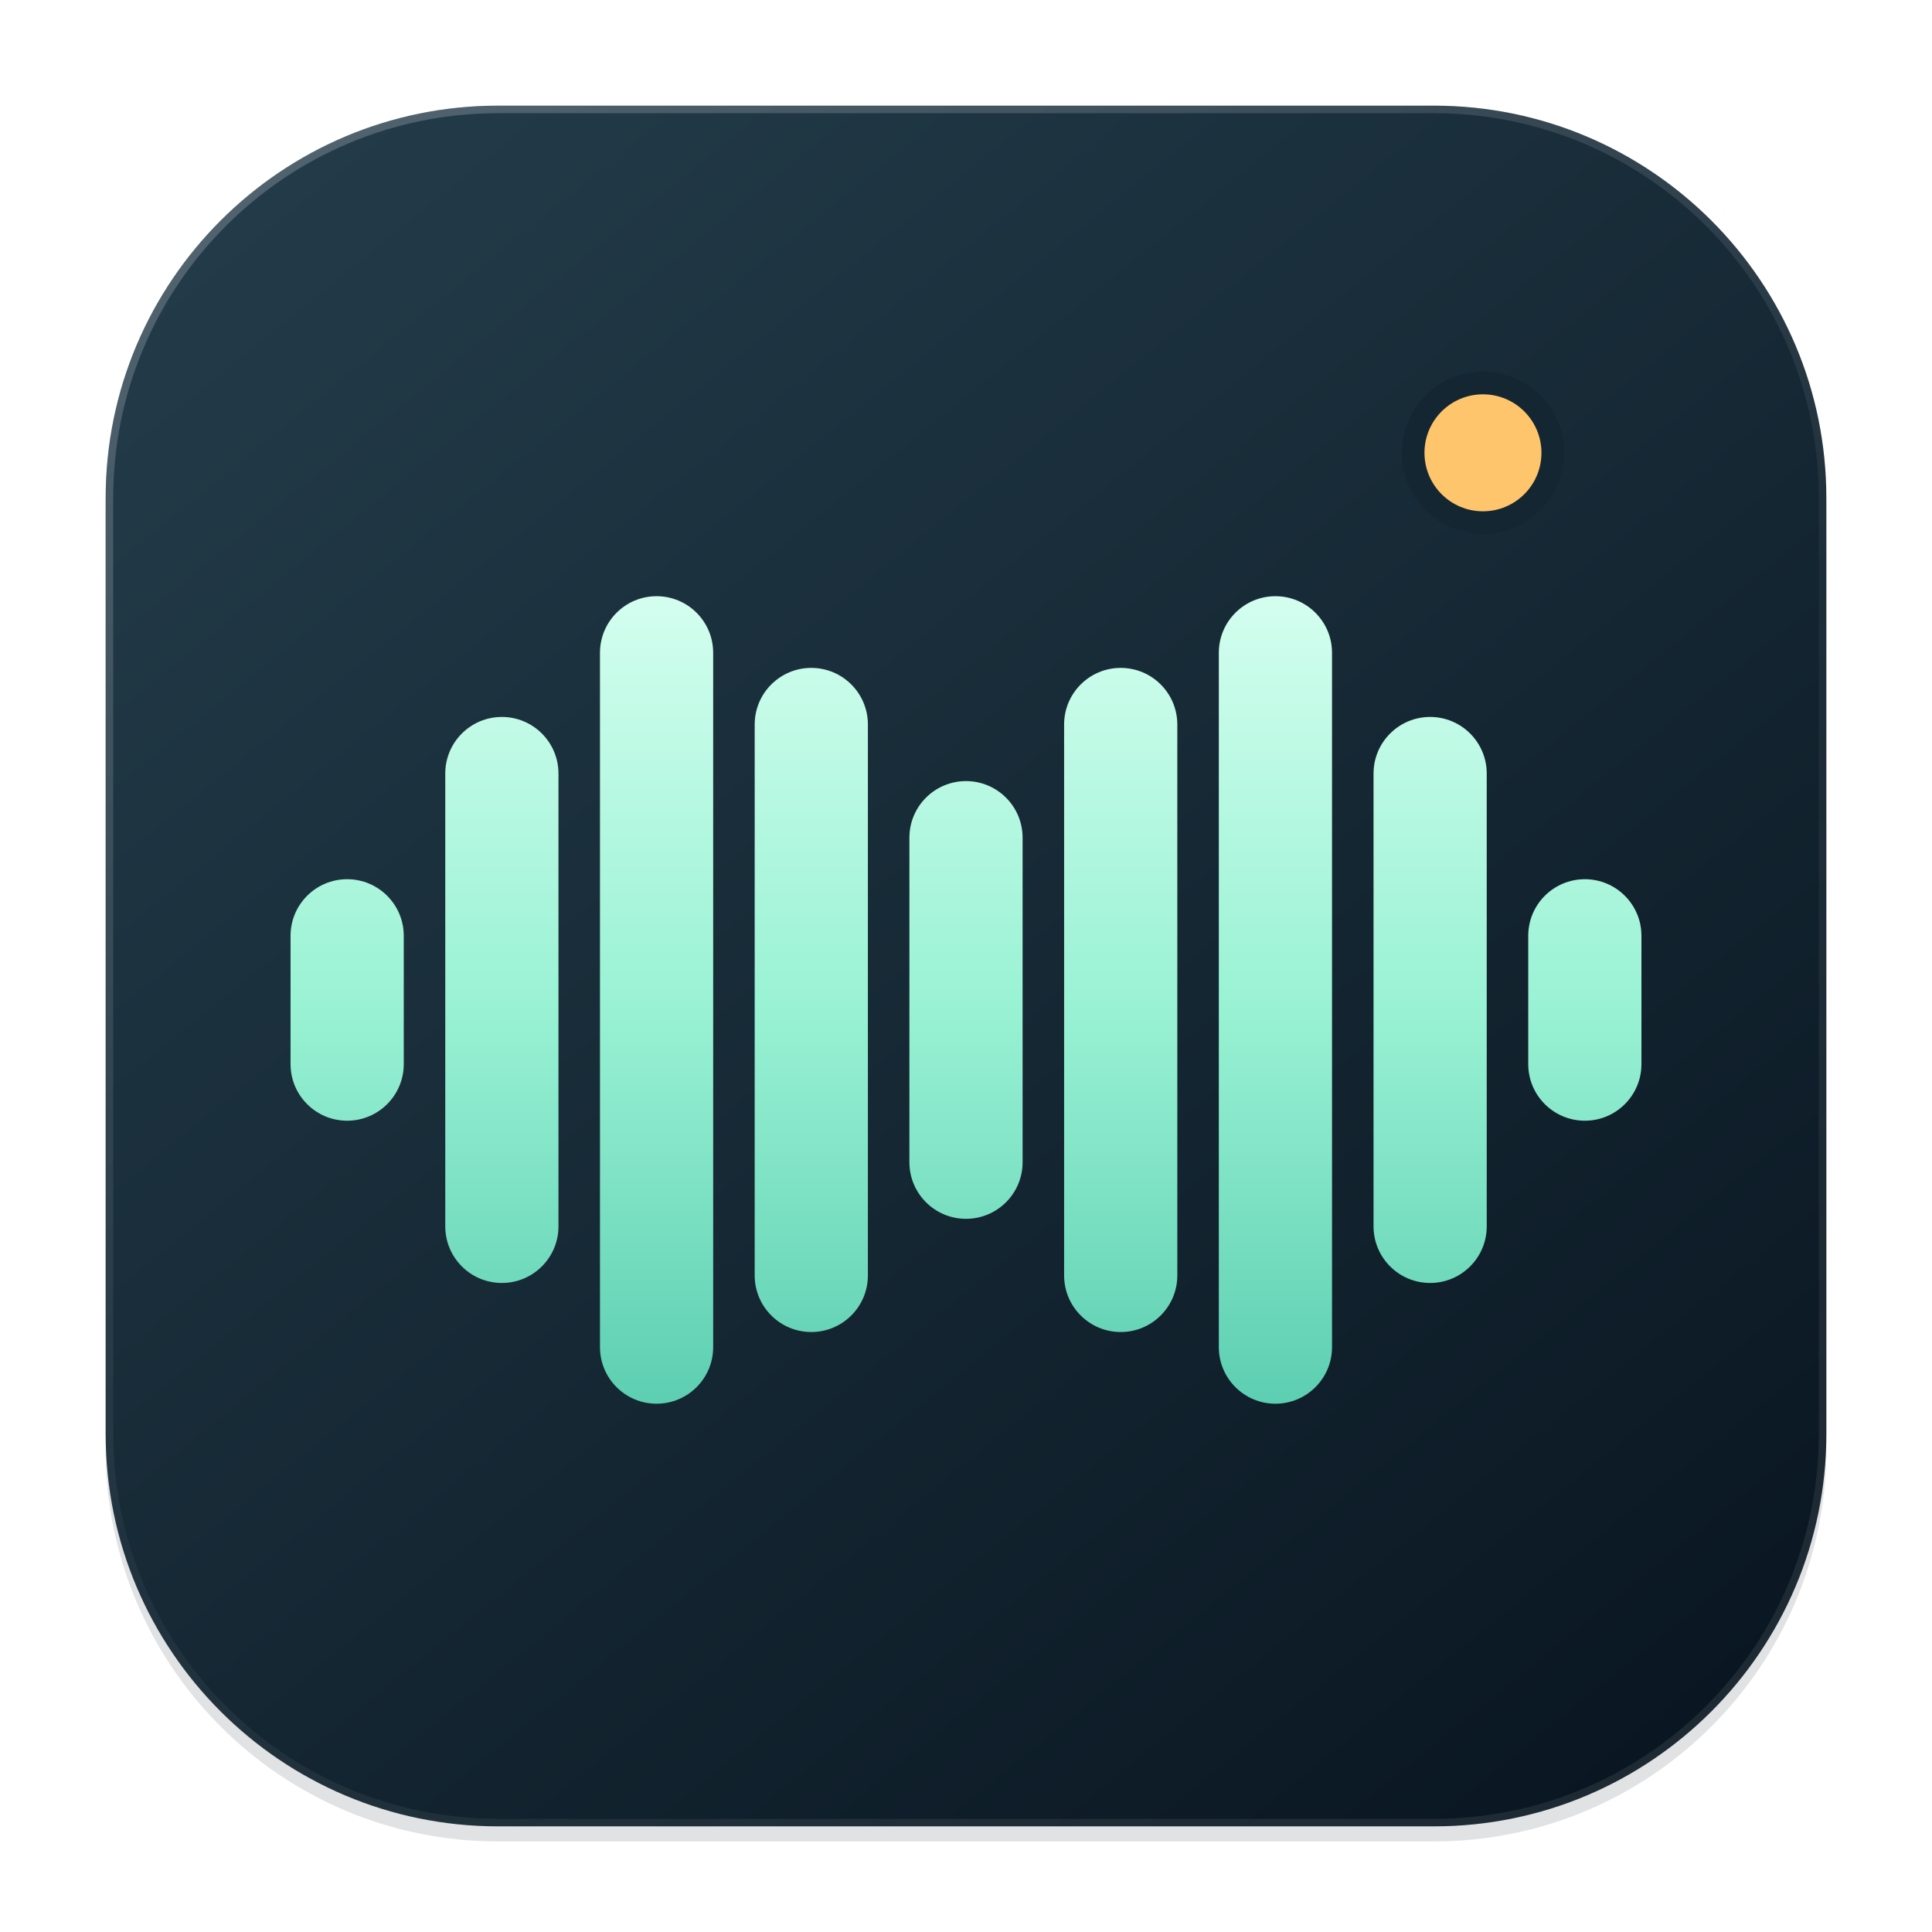
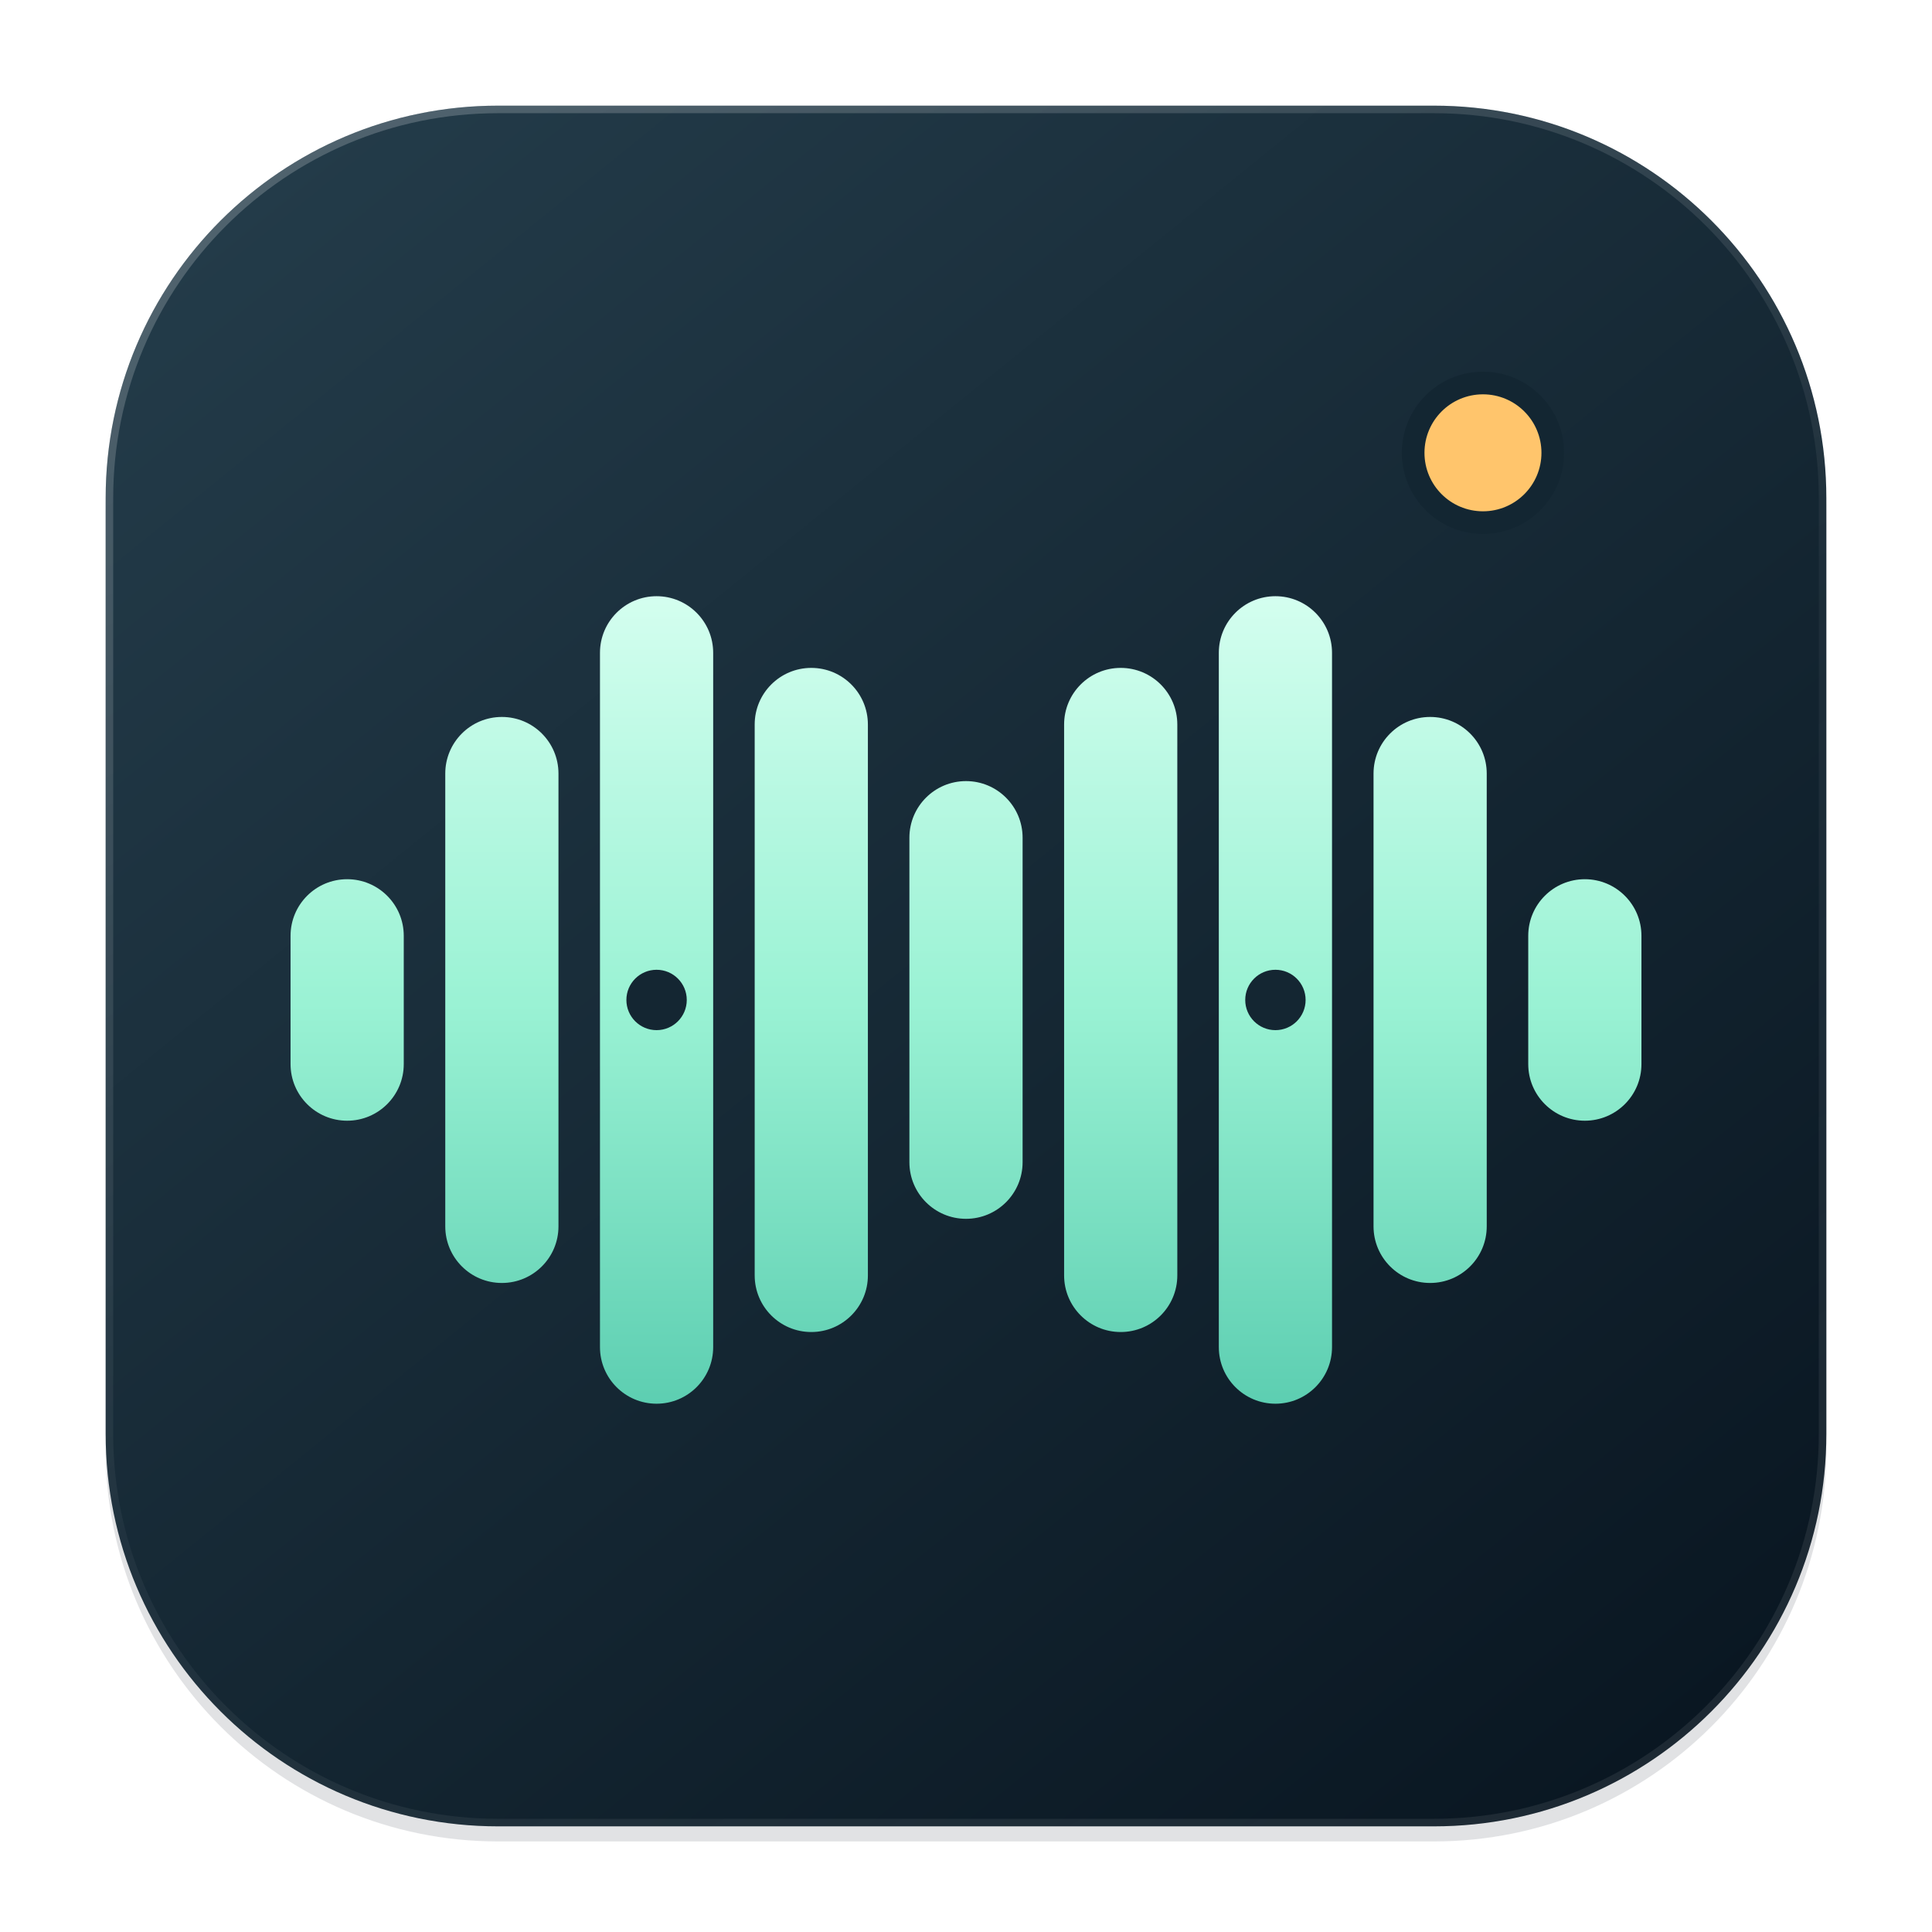
<svg xmlns="http://www.w3.org/2000/svg" width="1024" height="1024" viewBox="0 0 1024 1024" role="img" aria-labelledby="title description">
  <defs>
    <linearGradient id="tile" x1="160" y1="80" x2="860" y2="944" gradientUnits="userSpaceOnUse">
      <stop stop-color="#233B49" />
      <stop offset="0.58" stop-color="#142632" />
      <stop offset="1" stop-color="#0A1722" />
    </linearGradient>
    <linearGradient id="wave" x1="512" y1="300" x2="512" y2="764" gradientUnits="userSpaceOnUse">
      <stop stop-color="#D8FFF1" />
      <stop offset="0.5" stop-color="#9AF2D4" />
      <stop offset="1" stop-color="#57CBAE" />
    </linearGradient>
    <linearGradient id="rim" x1="250" y1="58" x2="750" y2="966" gradientUnits="userSpaceOnUse">
      <stop stop-color="#FFFFFF" stop-opacity="0.2" />
      <stop offset="0.55" stop-color="#FFFFFF" stop-opacity="0.04" />
      <stop offset="1" stop-color="#FFFFFF" stop-opacity="0.08" />
    </linearGradient>
  </defs>
  <rect x="56" y="64" width="912" height="912" rx="208" fill="#051019" fill-opacity="0.12" />
  <rect x="56" y="56" width="912" height="912" rx="208" fill="url(#tile)" />
  <rect x="58" y="58" width="908" height="908" rx="206" fill="none" stroke="url(#rim)" stroke-width="4" />
  <g fill="url(#wave)">
    <rect x="154" y="466" width="60" height="128" rx="30" />
    <rect x="236" y="380" width="60" height="300" rx="30" />
    <rect x="318" y="316" width="60" height="428" rx="30" />
    <rect x="400" y="354" width="60" height="352" rx="30" />
    <rect x="482" y="414" width="60" height="232" rx="30" />
    <rect x="564" y="354" width="60" height="352" rx="30" />
    <rect x="646" y="316" width="60" height="428" rx="30" />
    <rect x="728" y="380" width="60" height="300" rx="30" />
    <rect x="810" y="466" width="60" height="128" rx="30" />
  </g>
+   <g fill="#142632">
+     <circle cx="348" cy="530" r="16" />
+     <circle cx="676" cy="530" r="16" />
+   </g>
  <circle cx="786" cy="240" r="43" fill="#132632" />
  <circle cx="786" cy="240" r="31" fill="#FFC56C" />
</svg>
